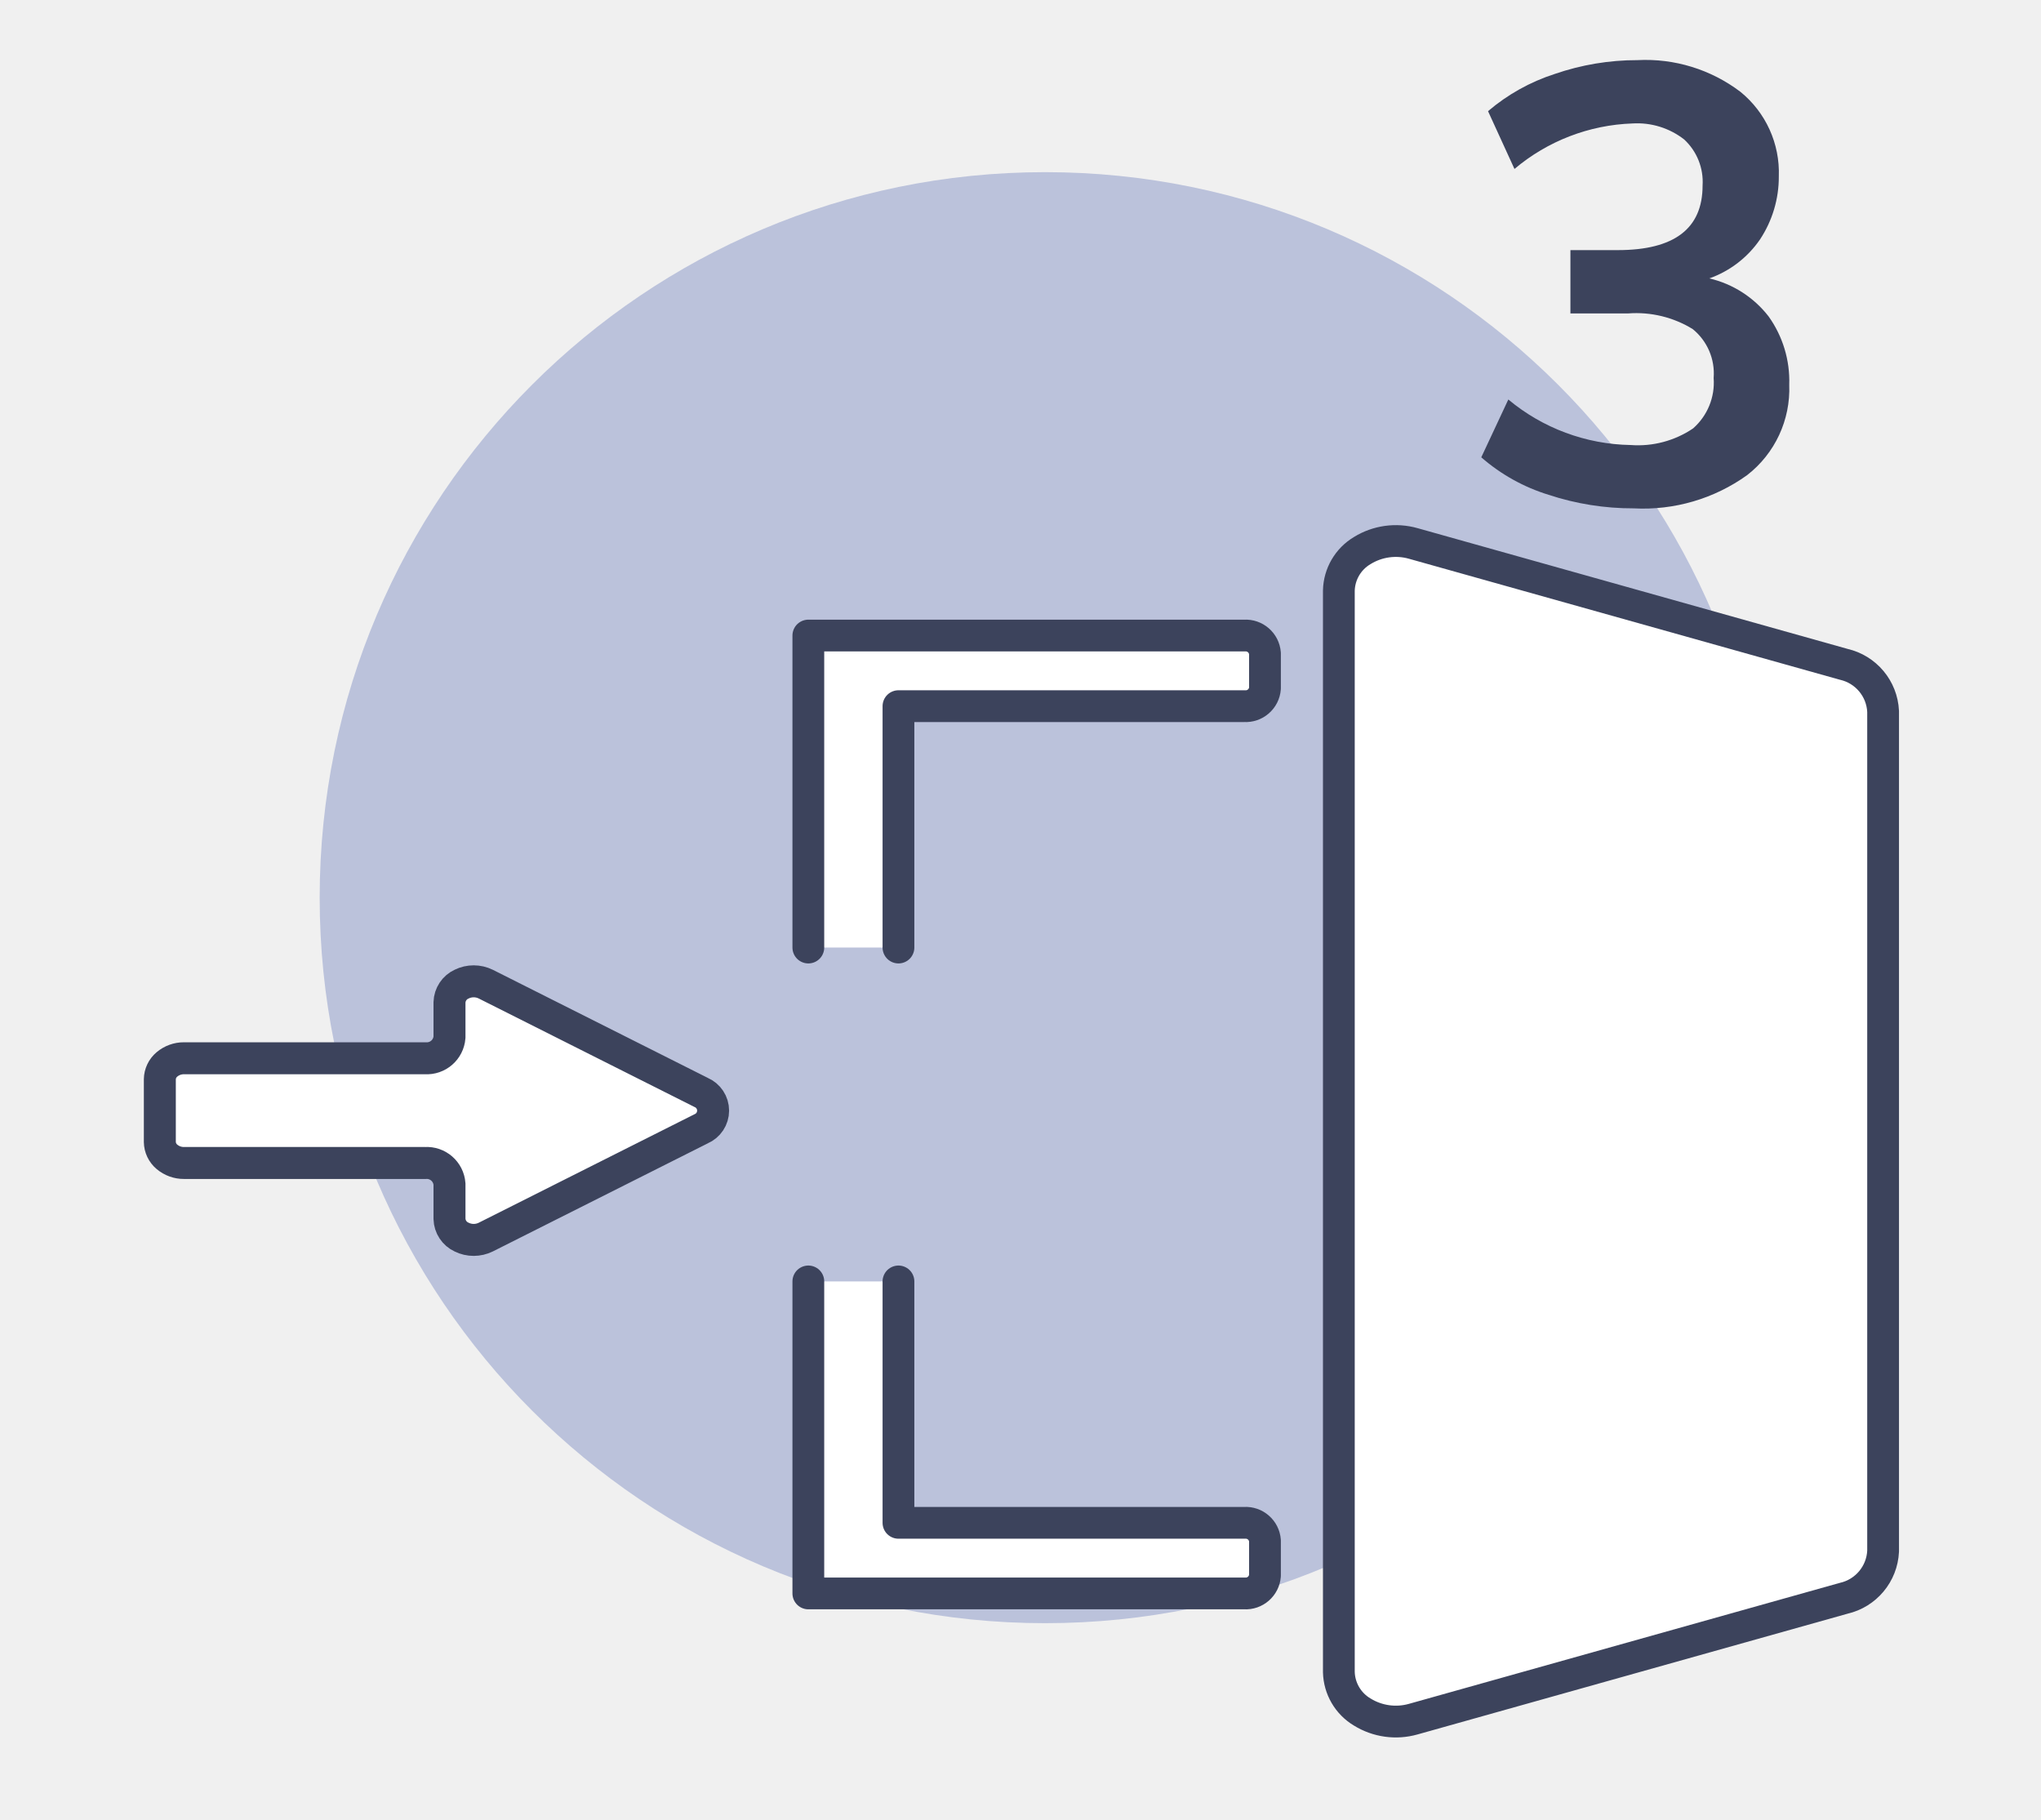
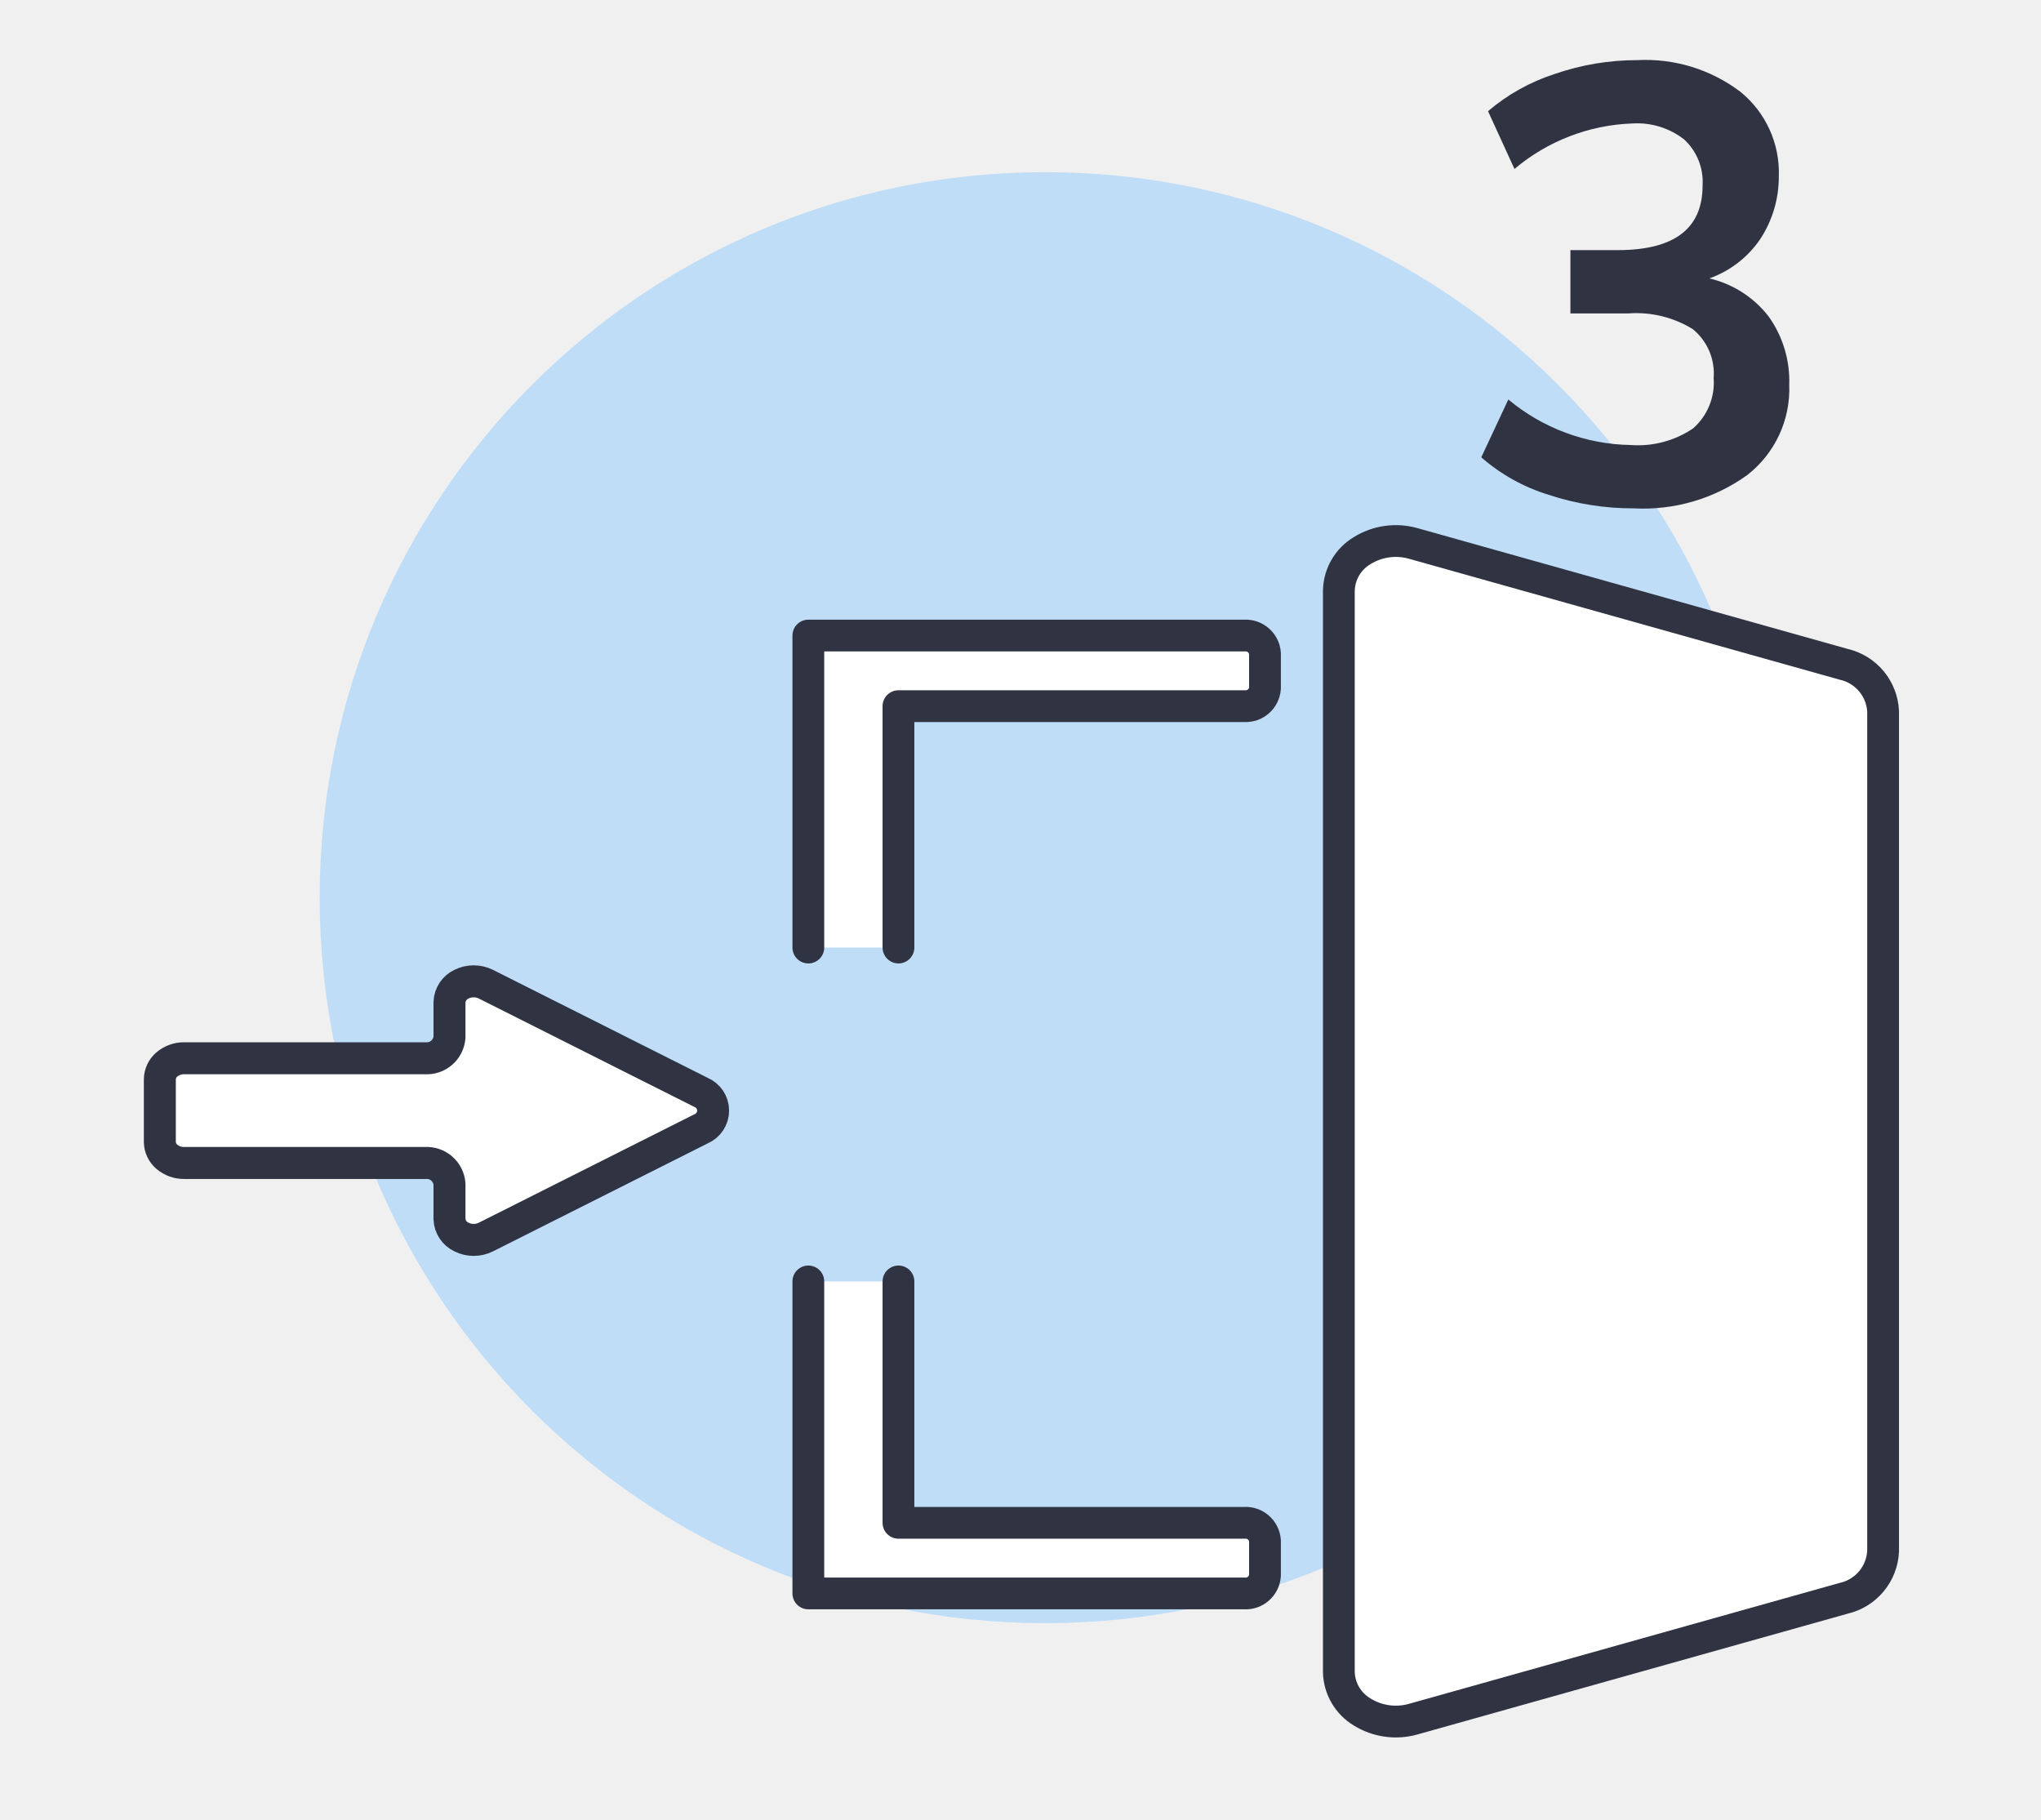
<svg xmlns="http://www.w3.org/2000/svg" id="Layer_1" data-name="Layer 1" viewBox="0 0 83 74">
  <defs>
-     <style>.cls-1,.cls-3{fill:none;}.cls-2{fill:#bbc2db;}.cls-3,.cls-5,.cls-6{stroke:#3c435c;}.cls-3,.cls-5{stroke-linecap:round;stroke-linejoin:round;}.cls-3{stroke-width:1.279px;}.cls-4{fill:#3c435c;}.cls-5,.cls-6{fill:#fff;}.cls-5{stroke-width:1.292px;}.cls-6{stroke-miterlimit:10;stroke-width:1.3px;}</style>
+     <style>.cls-1,.cls-3{fill:none;}.cls-2{fill:#c0ddf7;}.cls-3{stroke:#3c435c;stroke-width:1.279px;}.cls-3,.cls-5{stroke-linecap:round;stroke-linejoin:round;}.cls-4{fill:#2f3342;}.cls-5,.cls-6{fill:#fff;stroke:#2f3342;}.cls-5{stroke-width:1.292px;}.cls-6{stroke-miterlimit:10;stroke-width:1.3px;}</style>
  </defs>
  <rect class="cls-1" width="83" height="74" />
  <circle class="cls-2" cx="42.5" cy="36.5" r="29.5" />
  <path class="cls-3" d="M875.556,584.789" transform="translate(-857 -547)" />
  <path class="cls-4" d="M928.925,559.869a4.52,4.52,0,0,1,.837,2.775,4.429,4.429,0,0,1-1.712,3.675,7.249,7.249,0,0,1-4.613,1.351,10.939,10.939,0,0,1-3.462-.551,7.532,7.532,0,0,1-2.737-1.524l1.1-2.351a7.979,7.979,0,0,0,4.975,1.851,4,4,0,0,0,2.538-.675,2.478,2.478,0,0,0,.837-2.051,2.323,2.323,0,0,0-.85-1.987,4.382,4.382,0,0,0-2.625-.638h-2.35v-2.574h1.925q3.45,0,3.45-2.625a2.347,2.347,0,0,0-.75-1.875,3.104,3.104,0,0,0-2.1-.65,7.854,7.854,0,0,0-4.8,1.85l-1.075-2.35a7.937,7.937,0,0,1,2.712-1.513,10.279,10.279,0,0,1,3.363-.562,6.382,6.382,0,0,1,4.188,1.288,4.229,4.229,0,0,1,1.562,3.438,4.608,4.608,0,0,1-.763,2.562,4.212,4.212,0,0,1-2.062,1.587A4.285,4.285,0,0,1,928.925,559.869Z" transform="translate(-857 -547)" />
  <path class="cls-5" d="M933.579,610.071a2.064,2.064,0,0,1-1.604,1.917c-3.673,1.031-12.744,3.578-17.504,4.914a2.601,2.601,0,0,1-2.073-.289,1.945,1.945,0,0,1-.952-1.629V571.015a1.945,1.945,0,0,1,.952-1.629,2.601,2.601,0,0,1,2.073-.289c4.759,1.336,13.83,3.882,17.504,4.914a2.064,2.064,0,0,1,1.604,1.917v34.143Z" transform="translate(-857 -547)" />
  <path class="cls-5" d="M893.537,585.528v-9.815h14.07a.787.787,0,0,0,.835-.727V573.569a.787.787,0,0,0-.835-.727H889.872v12.686" transform="translate(-857 -547)" />
  <path class="cls-6" d="M875.279,589.174a.927.927,0,0,1-.984.856h-9.812a1.062,1.062,0,0,0-.695.251.803.803,0,0,0-.288.605v2.546a.803.803,0,0,0,.288.605,1.062,1.062,0,0,0,.695.251h9.812a.927.927,0,0,1,.984.856v1.415a.843.843,0,0,0,.492.742,1.112,1.112,0,0,0,.984-0c2.248-1.13,6.506-3.271,8.753-4.401a.805.805,0,0,0,0-1.483c-2.247-1.13-6.506-3.27-8.753-4.401a1.112,1.112,0,0,0-.984,0,.843.843,0,0,0-.492.741v1.416Z" transform="translate(-857 -547)" />
  <path class="cls-3" d="M875.556,587.843" transform="translate(-857 -547)" />
  <path class="cls-5" d="M889.872,599.104v12.686h17.735a.787.787,0,0,0,.835-.727v-1.417a.787.787,0,0,0-.835-.727H893.537v-9.815" transform="translate(-857 -547)" />
</svg>
